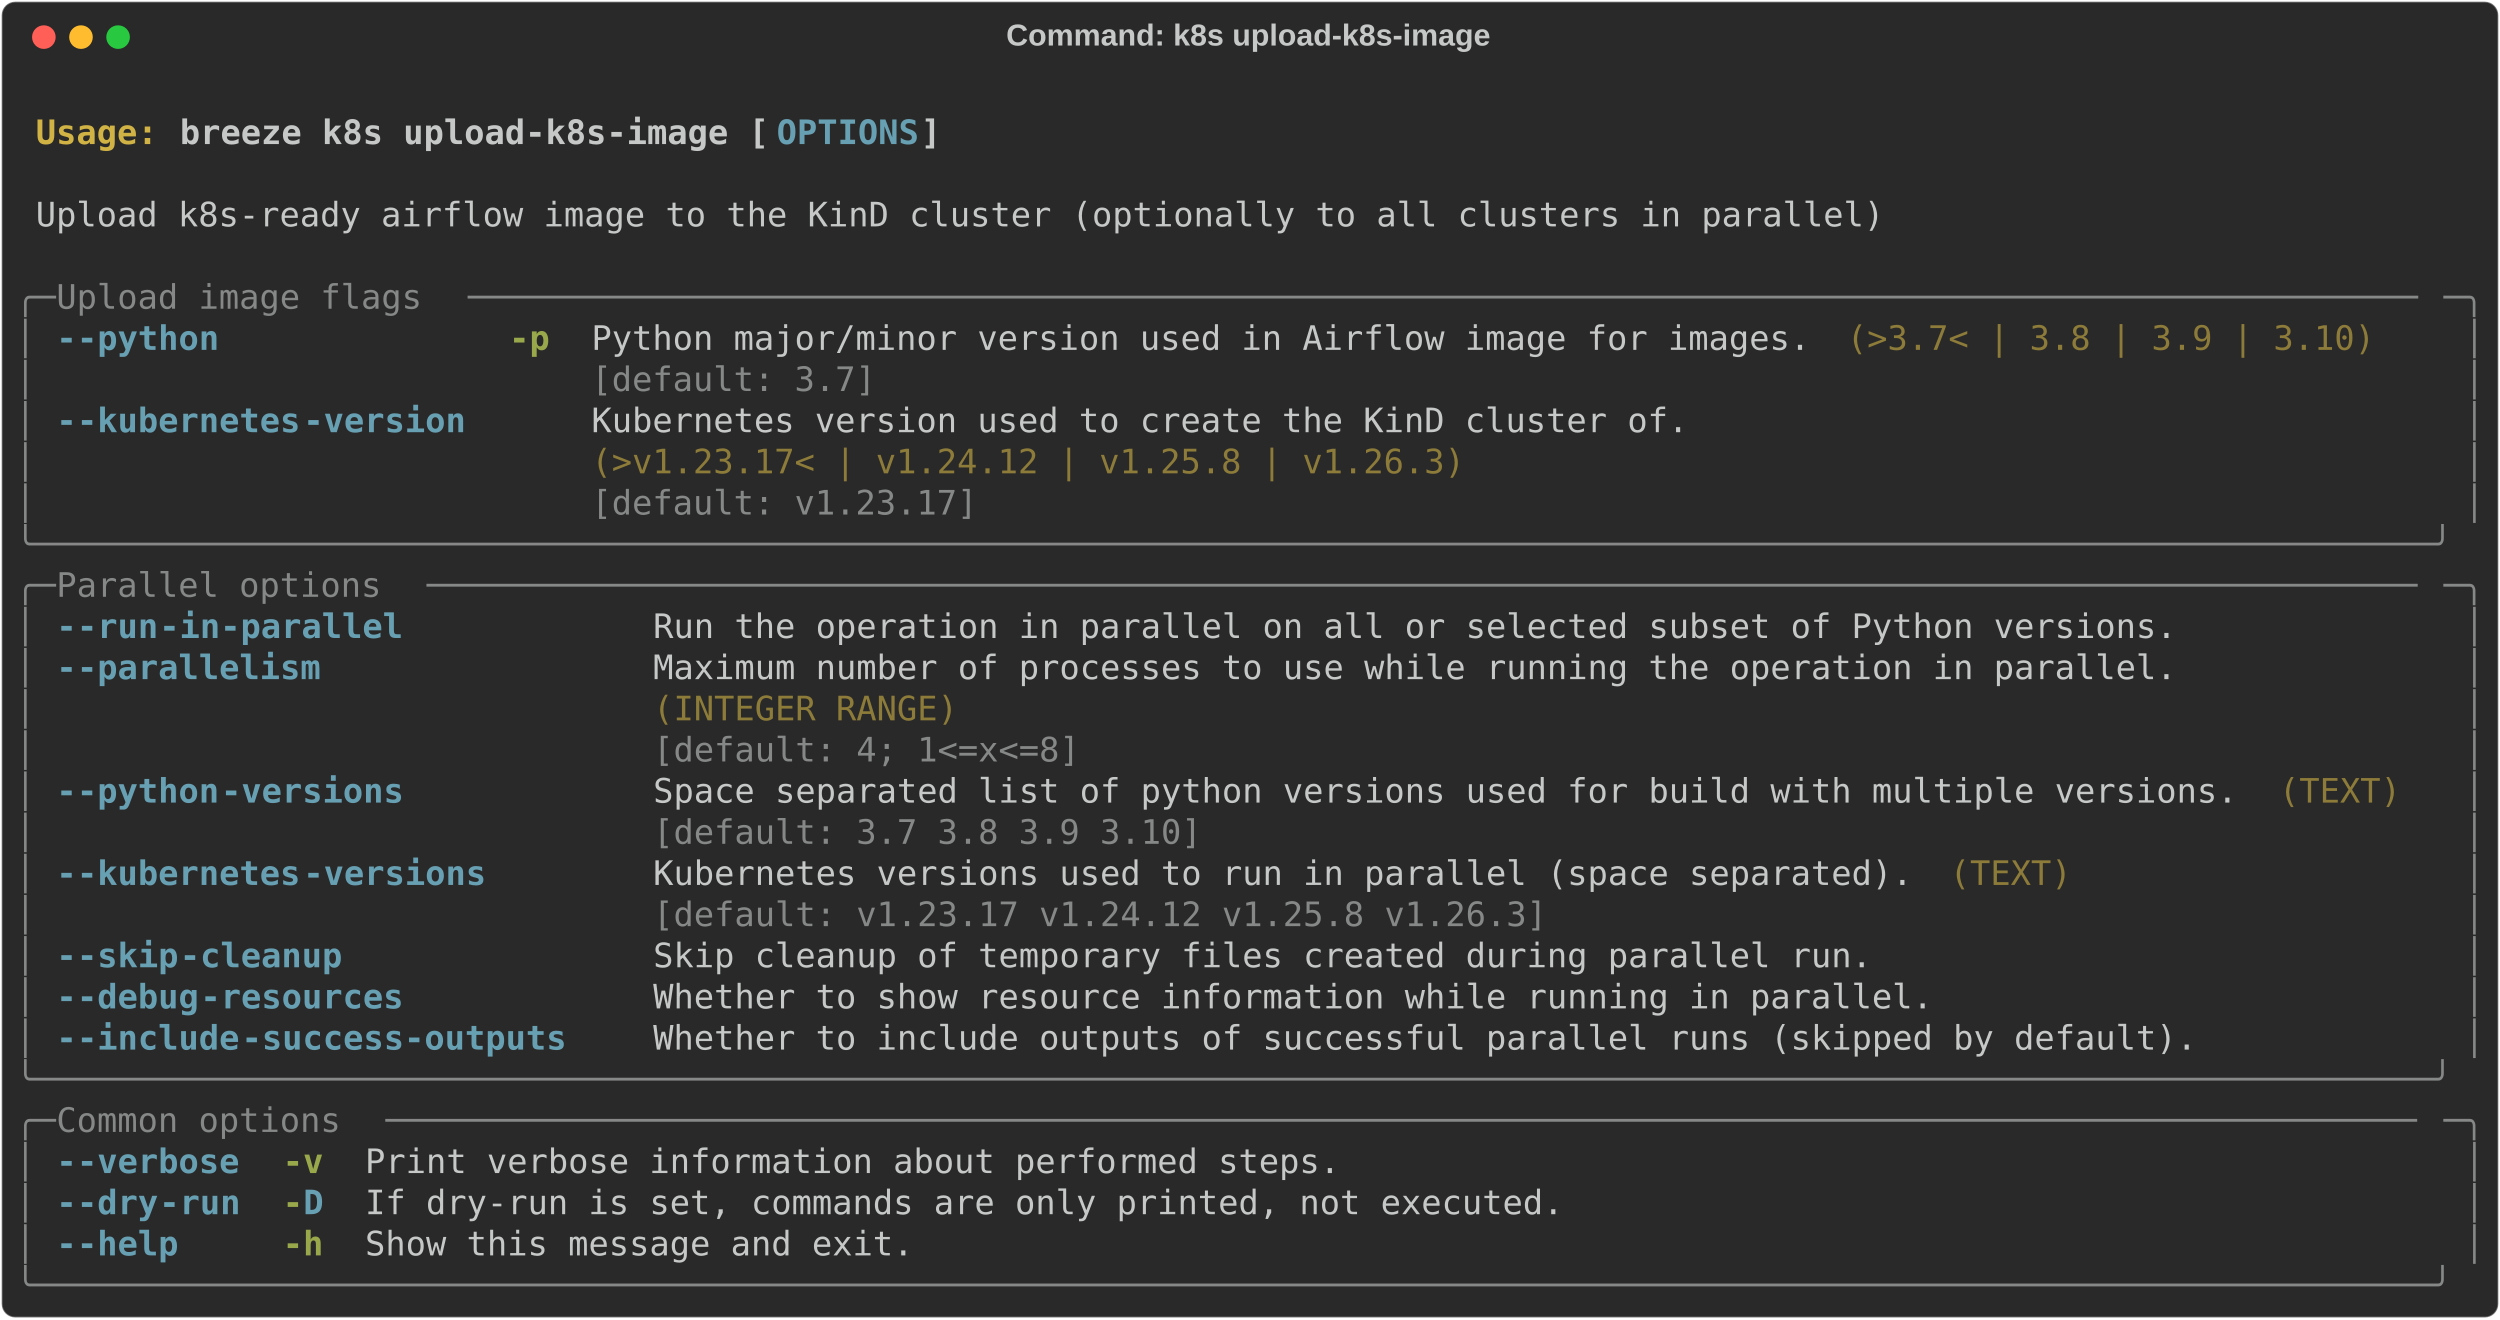
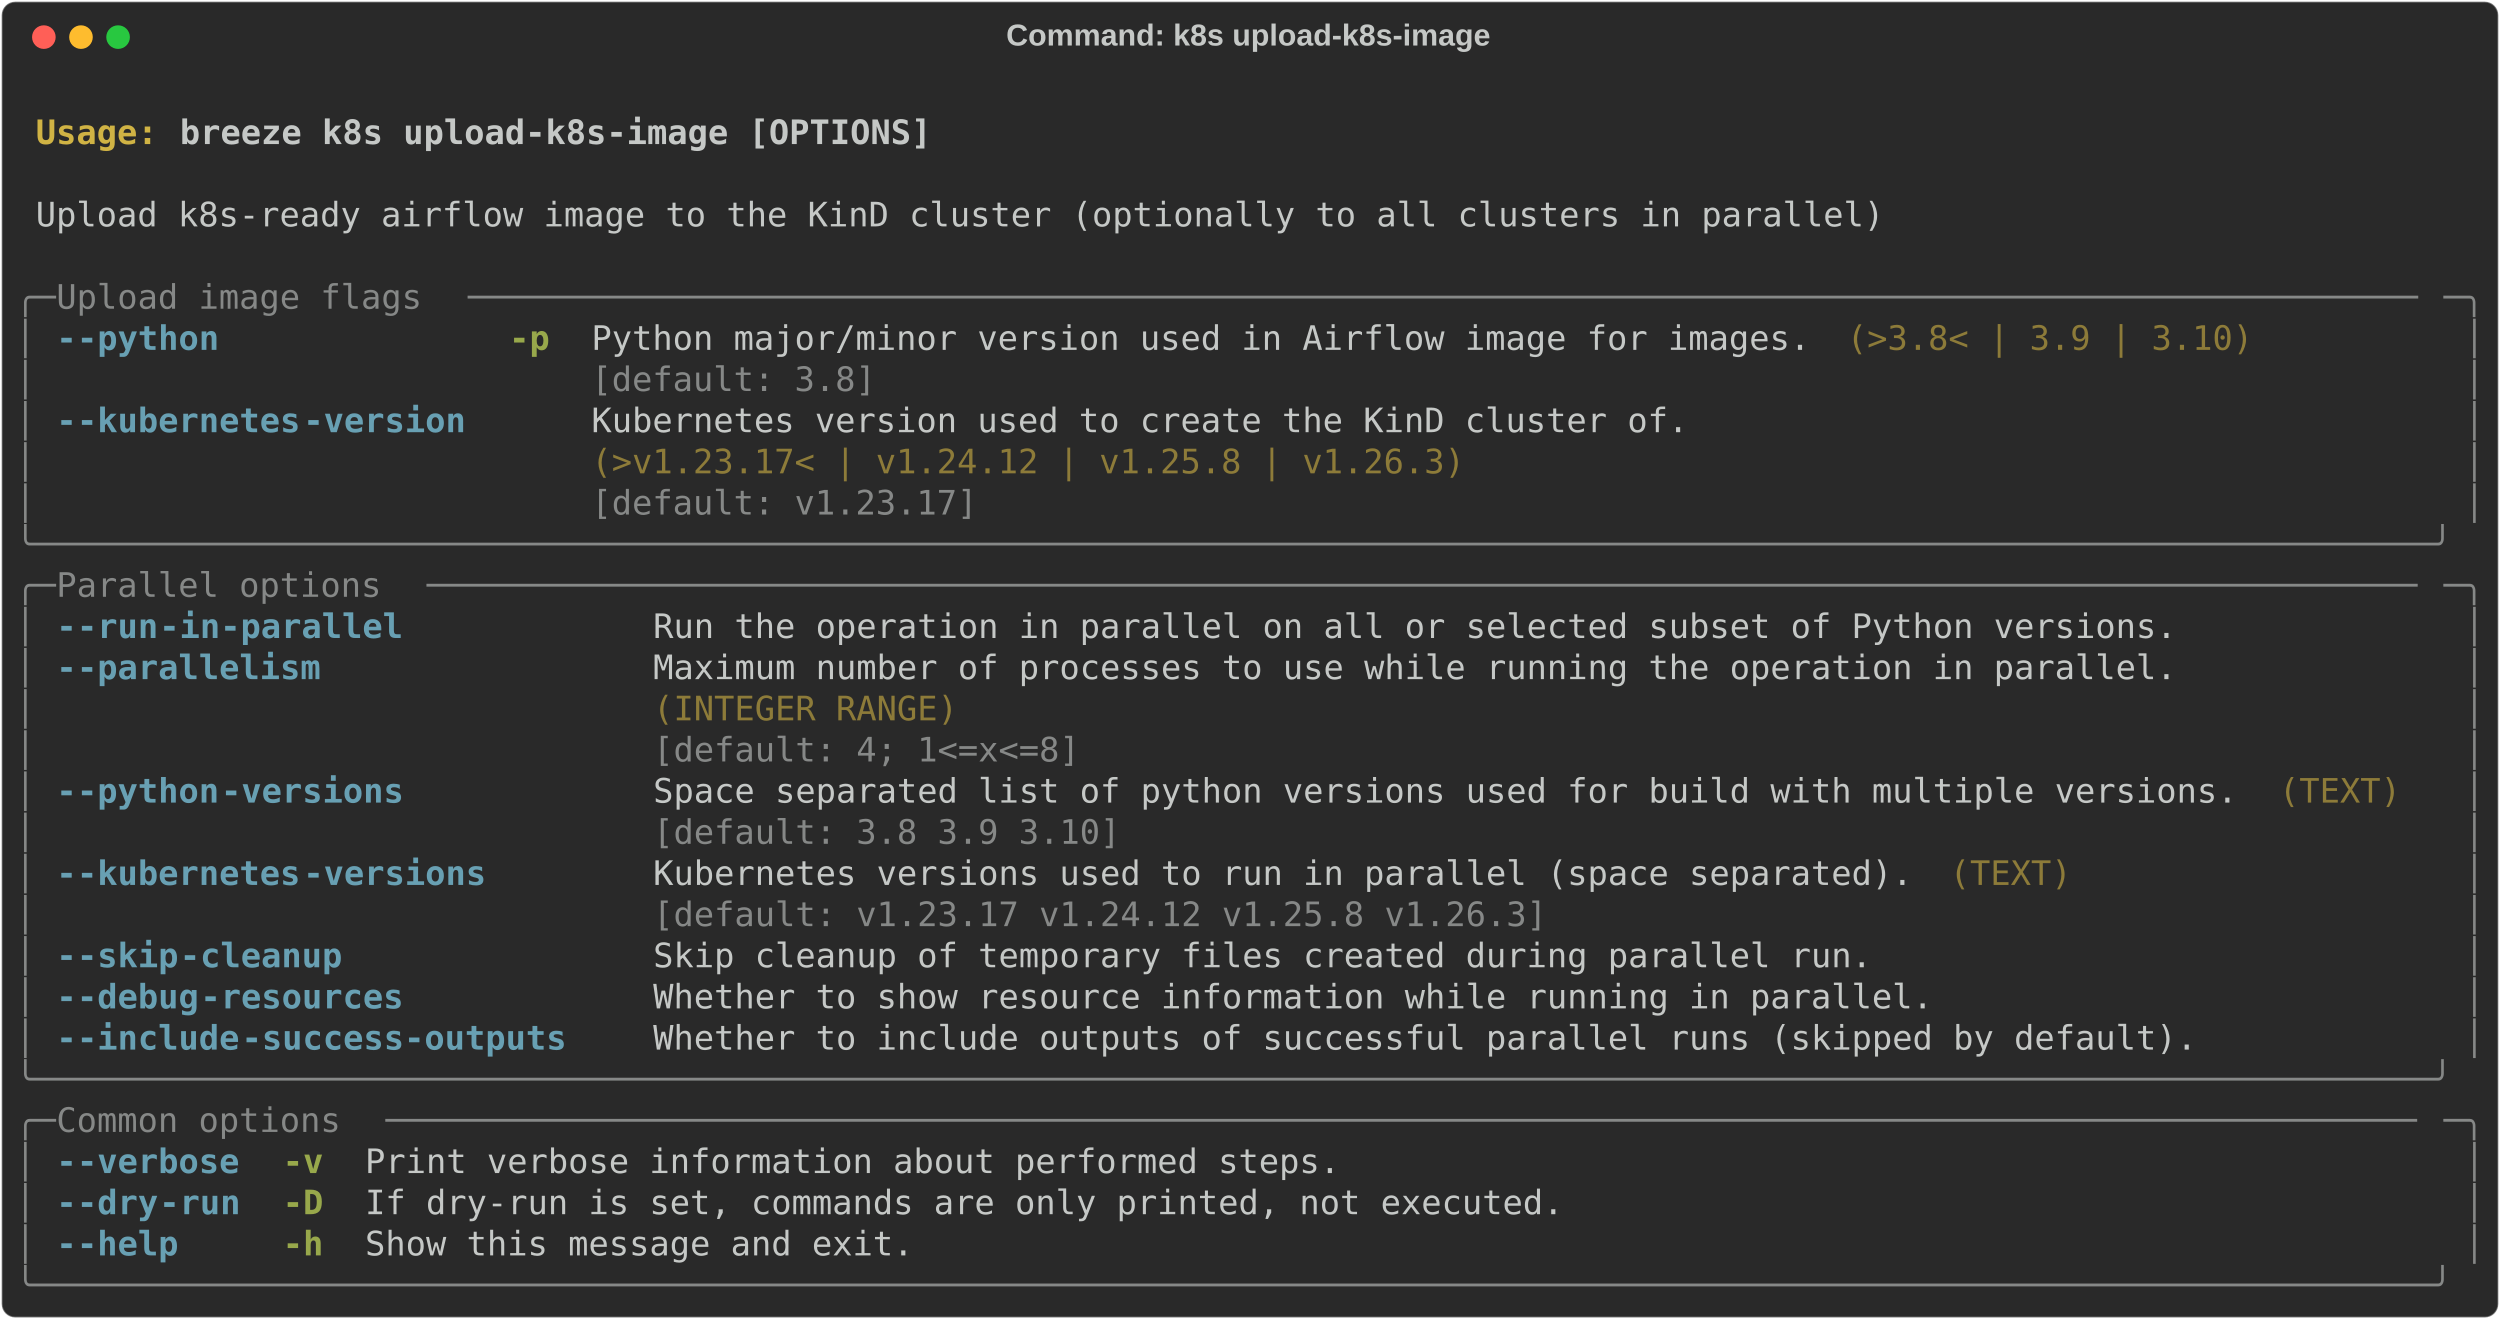
<svg xmlns="http://www.w3.org/2000/svg" class="rich-terminal" viewBox="0 0 1482 782.0">
  <style>

    @font-face {
        font-family: "Fira Code";
        src: local("FiraCode-Regular"),
                url("https://cdnjs.cloudflare.com/ajax/libs/firacode/6.2.0/woff2/FiraCode-Regular.woff2") format("woff2"),
                url("https://cdnjs.cloudflare.com/ajax/libs/firacode/6.2.0/woff/FiraCode-Regular.woff") format("woff");
        font-style: normal;
        font-weight: 400;
    }
    @font-face {
        font-family: "Fira Code";
        src: local("FiraCode-Bold"),
                url("https://cdnjs.cloudflare.com/ajax/libs/firacode/6.2.0/woff2/FiraCode-Bold.woff2") format("woff2"),
                url("https://cdnjs.cloudflare.com/ajax/libs/firacode/6.2.0/woff/FiraCode-Bold.woff") format("woff");
        font-style: bold;
        font-weight: 700;
    }

    .breeze-k8s-upload-k8s-image-matrix {
        font-family: Fira Code, monospace;
        font-size: 20px;
        line-height: 24.4px;
        font-variant-east-asian: full-width;
    }

    .breeze-k8s-upload-k8s-image-title {
        font-size: 18px;
        font-weight: bold;
        font-family: arial;
    }

    .breeze-k8s-upload-k8s-image-r1 { fill: #c5c8c6;font-weight: bold }
.breeze-k8s-upload-k8s-image-r2 { fill: #c5c8c6 }
.breeze-k8s-upload-k8s-image-r3 { fill: #d0b344;font-weight: bold }
- .breeze-k8s-upload-k8s-image-r4 { fill: #68a0b3;font-weight: bold }
- .breeze-k8s-upload-k8s-image-r5 { fill: #868887 }
+ .breeze-k8s-upload-k8s-image-r4 { fill: #868887 }
+ .breeze-k8s-upload-k8s-image-r5 { fill: #68a0b3;font-weight: bold }
.breeze-k8s-upload-k8s-image-r6 { fill: #98a84b;font-weight: bold }
.breeze-k8s-upload-k8s-image-r7 { fill: #8d7b39 }
    </style>
  <defs>
    <clipPath id="breeze-k8s-upload-k8s-image-clip-terminal">
      <rect x="0" y="0" width="1463.0" height="731.0" />
    </clipPath>
    <clipPath id="breeze-k8s-upload-k8s-image-line-0">
      <rect x="0" y="1.5" width="1464" height="24.65" />
    </clipPath>
    <clipPath id="breeze-k8s-upload-k8s-image-line-1">
      <rect x="0" y="25.9" width="1464" height="24.65" />
    </clipPath>
    <clipPath id="breeze-k8s-upload-k8s-image-line-2">
      <rect x="0" y="50.3" width="1464" height="24.65" />
    </clipPath>
    <clipPath id="breeze-k8s-upload-k8s-image-line-3">
      <rect x="0" y="74.7" width="1464" height="24.65" />
    </clipPath>
    <clipPath id="breeze-k8s-upload-k8s-image-line-4">
      <rect x="0" y="99.1" width="1464" height="24.65" />
    </clipPath>
    <clipPath id="breeze-k8s-upload-k8s-image-line-5">
      <rect x="0" y="123.5" width="1464" height="24.65" />
    </clipPath>
    <clipPath id="breeze-k8s-upload-k8s-image-line-6">
      <rect x="0" y="147.9" width="1464" height="24.65" />
    </clipPath>
    <clipPath id="breeze-k8s-upload-k8s-image-line-7">
      <rect x="0" y="172.3" width="1464" height="24.65" />
    </clipPath>
    <clipPath id="breeze-k8s-upload-k8s-image-line-8">
      <rect x="0" y="196.7" width="1464" height="24.65" />
    </clipPath>
    <clipPath id="breeze-k8s-upload-k8s-image-line-9">
      <rect x="0" y="221.1" width="1464" height="24.65" />
    </clipPath>
    <clipPath id="breeze-k8s-upload-k8s-image-line-10">
      <rect x="0" y="245.5" width="1464" height="24.65" />
    </clipPath>
    <clipPath id="breeze-k8s-upload-k8s-image-line-11">
      <rect x="0" y="269.9" width="1464" height="24.65" />
    </clipPath>
    <clipPath id="breeze-k8s-upload-k8s-image-line-12">
      <rect x="0" y="294.3" width="1464" height="24.65" />
    </clipPath>
    <clipPath id="breeze-k8s-upload-k8s-image-line-13">
      <rect x="0" y="318.7" width="1464" height="24.65" />
    </clipPath>
    <clipPath id="breeze-k8s-upload-k8s-image-line-14">
      <rect x="0" y="343.1" width="1464" height="24.65" />
    </clipPath>
    <clipPath id="breeze-k8s-upload-k8s-image-line-15">
      <rect x="0" y="367.5" width="1464" height="24.65" />
    </clipPath>
    <clipPath id="breeze-k8s-upload-k8s-image-line-16">
      <rect x="0" y="391.9" width="1464" height="24.65" />
    </clipPath>
    <clipPath id="breeze-k8s-upload-k8s-image-line-17">
      <rect x="0" y="416.3" width="1464" height="24.65" />
    </clipPath>
    <clipPath id="breeze-k8s-upload-k8s-image-line-18">
      <rect x="0" y="440.7" width="1464" height="24.65" />
    </clipPath>
    <clipPath id="breeze-k8s-upload-k8s-image-line-19">
      <rect x="0" y="465.1" width="1464" height="24.65" />
    </clipPath>
    <clipPath id="breeze-k8s-upload-k8s-image-line-20">
      <rect x="0" y="489.5" width="1464" height="24.65" />
    </clipPath>
    <clipPath id="breeze-k8s-upload-k8s-image-line-21">
      <rect x="0" y="513.9" width="1464" height="24.65" />
    </clipPath>
    <clipPath id="breeze-k8s-upload-k8s-image-line-22">
      <rect x="0" y="538.3" width="1464" height="24.65" />
    </clipPath>
    <clipPath id="breeze-k8s-upload-k8s-image-line-23">
      <rect x="0" y="562.7" width="1464" height="24.65" />
    </clipPath>
    <clipPath id="breeze-k8s-upload-k8s-image-line-24">
      <rect x="0" y="587.1" width="1464" height="24.65" />
    </clipPath>
    <clipPath id="breeze-k8s-upload-k8s-image-line-25">
      <rect x="0" y="611.5" width="1464" height="24.65" />
    </clipPath>
    <clipPath id="breeze-k8s-upload-k8s-image-line-26">
      <rect x="0" y="635.9" width="1464" height="24.65" />
    </clipPath>
    <clipPath id="breeze-k8s-upload-k8s-image-line-27">
      <rect x="0" y="660.3" width="1464" height="24.65" />
    </clipPath>
    <clipPath id="breeze-k8s-upload-k8s-image-line-28">
      <rect x="0" y="684.7" width="1464" height="24.65" />
    </clipPath>
  </defs>
  <rect fill="#292929" stroke="rgba(255,255,255,0.35)" stroke-width="1" x="1" y="1" width="1480" height="780" rx="8" />
  <text class="breeze-k8s-upload-k8s-image-title" fill="#c5c8c6" text-anchor="middle" x="740" y="27">Command: k8s upload-k8s-image</text>
  <g transform="translate(26,22)">
    <circle cx="0" cy="0" r="7" fill="#ff5f57" />
    <circle cx="22" cy="0" r="7" fill="#febc2e" />
    <circle cx="44" cy="0" r="7" fill="#28c840" />
  </g>
  <g transform="translate(9, 41)" clip-path="url(#breeze-k8s-upload-k8s-image-clip-terminal)">
    <g class="breeze-k8s-upload-k8s-image-matrix">
      <text class="breeze-k8s-upload-k8s-image-r2" x="1464" y="20" textLength="12.2" clip-path="url(#breeze-k8s-upload-k8s-image-line-0)">
</text>
      <text class="breeze-k8s-upload-k8s-image-r3" x="12.2" y="44.4" textLength="85.4" clip-path="url(#breeze-k8s-upload-k8s-image-line-1)">Usage: </text>
-       <text class="breeze-k8s-upload-k8s-image-r1" x="97.6" y="44.4" textLength="353.8" clip-path="url(#breeze-k8s-upload-k8s-image-line-1)">breeze k8s upload-k8s-image [</text>
-       <text class="breeze-k8s-upload-k8s-image-r4" x="451.4" y="44.4" textLength="85.4" clip-path="url(#breeze-k8s-upload-k8s-image-line-1)">OPTIONS</text>
-       <text class="breeze-k8s-upload-k8s-image-r1" x="536.8" y="44.4" textLength="12.2" clip-path="url(#breeze-k8s-upload-k8s-image-line-1)">]</text>
+       <text class="breeze-k8s-upload-k8s-image-r1" x="97.6" y="44.4" textLength="451.4" clip-path="url(#breeze-k8s-upload-k8s-image-line-1)">breeze k8s upload-k8s-image [OPTIONS]</text>
      <text class="breeze-k8s-upload-k8s-image-r2" x="1464" y="44.4" textLength="12.2" clip-path="url(#breeze-k8s-upload-k8s-image-line-1)">
</text>
      <text class="breeze-k8s-upload-k8s-image-r2" x="1464" y="68.8" textLength="12.2" clip-path="url(#breeze-k8s-upload-k8s-image-line-2)">
</text>
      <text class="breeze-k8s-upload-k8s-image-r2" x="12.2" y="93.2" textLength="1110.2" clip-path="url(#breeze-k8s-upload-k8s-image-line-3)">Upload k8s-ready airflow image to the KinD cluster (optionally to all clusters in parallel)</text>
      <text class="breeze-k8s-upload-k8s-image-r2" x="1464" y="93.2" textLength="12.2" clip-path="url(#breeze-k8s-upload-k8s-image-line-3)">
</text>
      <text class="breeze-k8s-upload-k8s-image-r2" x="1464" y="117.6" textLength="12.2" clip-path="url(#breeze-k8s-upload-k8s-image-line-4)">
</text>
-       <text class="breeze-k8s-upload-k8s-image-r5" x="0" y="142" textLength="24.4" clip-path="url(#breeze-k8s-upload-k8s-image-line-5)">╭─</text>
-       <text class="breeze-k8s-upload-k8s-image-r5" x="24.4" y="142" textLength="244" clip-path="url(#breeze-k8s-upload-k8s-image-line-5)"> Upload image flags </text>
-       <text class="breeze-k8s-upload-k8s-image-r5" x="268.4" y="142" textLength="1171.2" clip-path="url(#breeze-k8s-upload-k8s-image-line-5)">────────────────────────────────────────────────────────────────────────────────────────────────</text>
-       <text class="breeze-k8s-upload-k8s-image-r5" x="1439.6" y="142" textLength="24.4" clip-path="url(#breeze-k8s-upload-k8s-image-line-5)">─╮</text>
+       <text class="breeze-k8s-upload-k8s-image-r4" x="0" y="142" textLength="24.4" clip-path="url(#breeze-k8s-upload-k8s-image-line-5)">╭─</text>
+       <text class="breeze-k8s-upload-k8s-image-r4" x="24.4" y="142" textLength="244" clip-path="url(#breeze-k8s-upload-k8s-image-line-5)"> Upload image flags </text>
+       <text class="breeze-k8s-upload-k8s-image-r4" x="268.4" y="142" textLength="1171.2" clip-path="url(#breeze-k8s-upload-k8s-image-line-5)">────────────────────────────────────────────────────────────────────────────────────────────────</text>
+       <text class="breeze-k8s-upload-k8s-image-r4" x="1439.6" y="142" textLength="24.4" clip-path="url(#breeze-k8s-upload-k8s-image-line-5)">─╮</text>
      <text class="breeze-k8s-upload-k8s-image-r2" x="1464" y="142" textLength="12.2" clip-path="url(#breeze-k8s-upload-k8s-image-line-5)">
</text>
-       <text class="breeze-k8s-upload-k8s-image-r5" x="0" y="166.4" textLength="12.2" clip-path="url(#breeze-k8s-upload-k8s-image-line-6)">│</text>
-       <text class="breeze-k8s-upload-k8s-image-r4" x="24.4" y="166.4" textLength="12.2" clip-path="url(#breeze-k8s-upload-k8s-image-line-6)">-</text>
-       <text class="breeze-k8s-upload-k8s-image-r4" x="36.6" y="166.4" textLength="85.4" clip-path="url(#breeze-k8s-upload-k8s-image-line-6)">-python</text>
+       <text class="breeze-k8s-upload-k8s-image-r4" x="0" y="166.4" textLength="12.2" clip-path="url(#breeze-k8s-upload-k8s-image-line-6)">│</text>
+       <text class="breeze-k8s-upload-k8s-image-r5" x="24.4" y="166.4" textLength="12.2" clip-path="url(#breeze-k8s-upload-k8s-image-line-6)">-</text>
+       <text class="breeze-k8s-upload-k8s-image-r5" x="36.6" y="166.4" textLength="85.4" clip-path="url(#breeze-k8s-upload-k8s-image-line-6)">-python</text>
      <text class="breeze-k8s-upload-k8s-image-r6" x="292.8" y="166.4" textLength="24.4" clip-path="url(#breeze-k8s-upload-k8s-image-line-6)">-p</text>
      <text class="breeze-k8s-upload-k8s-image-r2" x="341.6" y="166.4" textLength="732" clip-path="url(#breeze-k8s-upload-k8s-image-line-6)">Python major/minor version used in Airflow image for images.</text>
-       <text class="breeze-k8s-upload-k8s-image-r7" x="1085.8" y="166.4" textLength="317.2" clip-path="url(#breeze-k8s-upload-k8s-image-line-6)">(&gt;3.7&lt; | 3.8 | 3.9 | 3.10)</text>
-       <text class="breeze-k8s-upload-k8s-image-r5" x="1451.8" y="166.4" textLength="12.2" clip-path="url(#breeze-k8s-upload-k8s-image-line-6)">│</text>
+       <text class="breeze-k8s-upload-k8s-image-r7" x="1085.8" y="166.4" textLength="244" clip-path="url(#breeze-k8s-upload-k8s-image-line-6)">(&gt;3.8&lt; | 3.9 | 3.10)</text>
+       <text class="breeze-k8s-upload-k8s-image-r4" x="1451.8" y="166.4" textLength="12.2" clip-path="url(#breeze-k8s-upload-k8s-image-line-6)">│</text>
      <text class="breeze-k8s-upload-k8s-image-r2" x="1464" y="166.4" textLength="12.2" clip-path="url(#breeze-k8s-upload-k8s-image-line-6)">
</text>
-       <text class="breeze-k8s-upload-k8s-image-r5" x="0" y="190.8" textLength="12.2" clip-path="url(#breeze-k8s-upload-k8s-image-line-7)">│</text>
-       <text class="breeze-k8s-upload-k8s-image-r5" x="341.6" y="190.8" textLength="732" clip-path="url(#breeze-k8s-upload-k8s-image-line-7)">[default: 3.7]                                              </text>
-       <text class="breeze-k8s-upload-k8s-image-r5" x="1451.8" y="190.8" textLength="12.2" clip-path="url(#breeze-k8s-upload-k8s-image-line-7)">│</text>
+       <text class="breeze-k8s-upload-k8s-image-r4" x="0" y="190.8" textLength="12.2" clip-path="url(#breeze-k8s-upload-k8s-image-line-7)">│</text>
+       <text class="breeze-k8s-upload-k8s-image-r4" x="341.6" y="190.8" textLength="732" clip-path="url(#breeze-k8s-upload-k8s-image-line-7)">[default: 3.8]                                              </text>
+       <text class="breeze-k8s-upload-k8s-image-r4" x="1451.8" y="190.8" textLength="12.2" clip-path="url(#breeze-k8s-upload-k8s-image-line-7)">│</text>
      <text class="breeze-k8s-upload-k8s-image-r2" x="1464" y="190.8" textLength="12.2" clip-path="url(#breeze-k8s-upload-k8s-image-line-7)">
</text>
-       <text class="breeze-k8s-upload-k8s-image-r5" x="0" y="215.2" textLength="12.2" clip-path="url(#breeze-k8s-upload-k8s-image-line-8)">│</text>
-       <text class="breeze-k8s-upload-k8s-image-r4" x="24.4" y="215.2" textLength="12.2" clip-path="url(#breeze-k8s-upload-k8s-image-line-8)">-</text>
-       <text class="breeze-k8s-upload-k8s-image-r4" x="36.6" y="215.2" textLength="134.2" clip-path="url(#breeze-k8s-upload-k8s-image-line-8)">-kubernetes</text>
-       <text class="breeze-k8s-upload-k8s-image-r4" x="170.8" y="215.2" textLength="97.6" clip-path="url(#breeze-k8s-upload-k8s-image-line-8)">-version</text>
+       <text class="breeze-k8s-upload-k8s-image-r4" x="0" y="215.2" textLength="12.2" clip-path="url(#breeze-k8s-upload-k8s-image-line-8)">│</text>
+       <text class="breeze-k8s-upload-k8s-image-r5" x="24.4" y="215.2" textLength="12.2" clip-path="url(#breeze-k8s-upload-k8s-image-line-8)">-</text>
+       <text class="breeze-k8s-upload-k8s-image-r5" x="36.6" y="215.2" textLength="134.2" clip-path="url(#breeze-k8s-upload-k8s-image-line-8)">-kubernetes</text>
+       <text class="breeze-k8s-upload-k8s-image-r5" x="170.8" y="215.2" textLength="97.6" clip-path="url(#breeze-k8s-upload-k8s-image-line-8)">-version</text>
      <text class="breeze-k8s-upload-k8s-image-r2" x="341.6" y="215.2" textLength="658.8" clip-path="url(#breeze-k8s-upload-k8s-image-line-8)">Kubernetes version used to create the KinD cluster of.</text>
-       <text class="breeze-k8s-upload-k8s-image-r5" x="1451.8" y="215.2" textLength="12.2" clip-path="url(#breeze-k8s-upload-k8s-image-line-8)">│</text>
+       <text class="breeze-k8s-upload-k8s-image-r4" x="1451.8" y="215.2" textLength="12.2" clip-path="url(#breeze-k8s-upload-k8s-image-line-8)">│</text>
      <text class="breeze-k8s-upload-k8s-image-r2" x="1464" y="215.2" textLength="12.2" clip-path="url(#breeze-k8s-upload-k8s-image-line-8)">
</text>
-       <text class="breeze-k8s-upload-k8s-image-r5" x="0" y="239.6" textLength="12.2" clip-path="url(#breeze-k8s-upload-k8s-image-line-9)">│</text>
+       <text class="breeze-k8s-upload-k8s-image-r4" x="0" y="239.6" textLength="12.2" clip-path="url(#breeze-k8s-upload-k8s-image-line-9)">│</text>
      <text class="breeze-k8s-upload-k8s-image-r7" x="341.6" y="239.6" textLength="658.8" clip-path="url(#breeze-k8s-upload-k8s-image-line-9)">(&gt;v1.23.17&lt; | v1.24.12 | v1.25.8 | v1.26.3)           </text>
-       <text class="breeze-k8s-upload-k8s-image-r5" x="1451.8" y="239.6" textLength="12.2" clip-path="url(#breeze-k8s-upload-k8s-image-line-9)">│</text>
+       <text class="breeze-k8s-upload-k8s-image-r4" x="1451.8" y="239.6" textLength="12.2" clip-path="url(#breeze-k8s-upload-k8s-image-line-9)">│</text>
      <text class="breeze-k8s-upload-k8s-image-r2" x="1464" y="239.6" textLength="12.2" clip-path="url(#breeze-k8s-upload-k8s-image-line-9)">
</text>
-       <text class="breeze-k8s-upload-k8s-image-r5" x="0" y="264" textLength="12.2" clip-path="url(#breeze-k8s-upload-k8s-image-line-10)">│</text>
-       <text class="breeze-k8s-upload-k8s-image-r5" x="341.6" y="264" textLength="658.8" clip-path="url(#breeze-k8s-upload-k8s-image-line-10)">[default: v1.23.17]                                   </text>
-       <text class="breeze-k8s-upload-k8s-image-r5" x="1451.8" y="264" textLength="12.2" clip-path="url(#breeze-k8s-upload-k8s-image-line-10)">│</text>
+       <text class="breeze-k8s-upload-k8s-image-r4" x="0" y="264" textLength="12.2" clip-path="url(#breeze-k8s-upload-k8s-image-line-10)">│</text>
+       <text class="breeze-k8s-upload-k8s-image-r4" x="341.6" y="264" textLength="658.8" clip-path="url(#breeze-k8s-upload-k8s-image-line-10)">[default: v1.23.17]                                   </text>
+       <text class="breeze-k8s-upload-k8s-image-r4" x="1451.8" y="264" textLength="12.2" clip-path="url(#breeze-k8s-upload-k8s-image-line-10)">│</text>
      <text class="breeze-k8s-upload-k8s-image-r2" x="1464" y="264" textLength="12.2" clip-path="url(#breeze-k8s-upload-k8s-image-line-10)">
</text>
-       <text class="breeze-k8s-upload-k8s-image-r5" x="0" y="288.4" textLength="1464" clip-path="url(#breeze-k8s-upload-k8s-image-line-11)">╰──────────────────────────────────────────────────────────────────────────────────────────────────────────────────────╯</text>
+       <text class="breeze-k8s-upload-k8s-image-r4" x="0" y="288.4" textLength="1464" clip-path="url(#breeze-k8s-upload-k8s-image-line-11)">╰──────────────────────────────────────────────────────────────────────────────────────────────────────────────────────╯</text>
      <text class="breeze-k8s-upload-k8s-image-r2" x="1464" y="288.4" textLength="12.2" clip-path="url(#breeze-k8s-upload-k8s-image-line-11)">
</text>
-       <text class="breeze-k8s-upload-k8s-image-r5" x="0" y="312.8" textLength="24.4" clip-path="url(#breeze-k8s-upload-k8s-image-line-12)">╭─</text>
-       <text class="breeze-k8s-upload-k8s-image-r5" x="24.4" y="312.8" textLength="219.6" clip-path="url(#breeze-k8s-upload-k8s-image-line-12)"> Parallel options </text>
-       <text class="breeze-k8s-upload-k8s-image-r5" x="244" y="312.8" textLength="1195.6" clip-path="url(#breeze-k8s-upload-k8s-image-line-12)">──────────────────────────────────────────────────────────────────────────────────────────────────</text>
-       <text class="breeze-k8s-upload-k8s-image-r5" x="1439.6" y="312.8" textLength="24.4" clip-path="url(#breeze-k8s-upload-k8s-image-line-12)">─╮</text>
+       <text class="breeze-k8s-upload-k8s-image-r4" x="0" y="312.8" textLength="24.4" clip-path="url(#breeze-k8s-upload-k8s-image-line-12)">╭─</text>
+       <text class="breeze-k8s-upload-k8s-image-r4" x="24.4" y="312.8" textLength="219.6" clip-path="url(#breeze-k8s-upload-k8s-image-line-12)"> Parallel options </text>
+       <text class="breeze-k8s-upload-k8s-image-r4" x="244" y="312.8" textLength="1195.6" clip-path="url(#breeze-k8s-upload-k8s-image-line-12)">──────────────────────────────────────────────────────────────────────────────────────────────────</text>
+       <text class="breeze-k8s-upload-k8s-image-r4" x="1439.6" y="312.8" textLength="24.4" clip-path="url(#breeze-k8s-upload-k8s-image-line-12)">─╮</text>
      <text class="breeze-k8s-upload-k8s-image-r2" x="1464" y="312.8" textLength="12.2" clip-path="url(#breeze-k8s-upload-k8s-image-line-12)">
</text>
-       <text class="breeze-k8s-upload-k8s-image-r5" x="0" y="337.2" textLength="12.2" clip-path="url(#breeze-k8s-upload-k8s-image-line-13)">│</text>
-       <text class="breeze-k8s-upload-k8s-image-r4" x="24.4" y="337.2" textLength="12.2" clip-path="url(#breeze-k8s-upload-k8s-image-line-13)">-</text>
-       <text class="breeze-k8s-upload-k8s-image-r4" x="36.6" y="337.2" textLength="48.8" clip-path="url(#breeze-k8s-upload-k8s-image-line-13)">-run</text>
-       <text class="breeze-k8s-upload-k8s-image-r4" x="85.4" y="337.2" textLength="146.4" clip-path="url(#breeze-k8s-upload-k8s-image-line-13)">-in-parallel</text>
+       <text class="breeze-k8s-upload-k8s-image-r4" x="0" y="337.2" textLength="12.2" clip-path="url(#breeze-k8s-upload-k8s-image-line-13)">│</text>
+       <text class="breeze-k8s-upload-k8s-image-r5" x="24.4" y="337.2" textLength="12.2" clip-path="url(#breeze-k8s-upload-k8s-image-line-13)">-</text>
+       <text class="breeze-k8s-upload-k8s-image-r5" x="36.6" y="337.2" textLength="48.8" clip-path="url(#breeze-k8s-upload-k8s-image-line-13)">-run</text>
+       <text class="breeze-k8s-upload-k8s-image-r5" x="85.4" y="337.2" textLength="146.4" clip-path="url(#breeze-k8s-upload-k8s-image-line-13)">-in-parallel</text>
      <text class="breeze-k8s-upload-k8s-image-r2" x="378.2" y="337.2" textLength="915" clip-path="url(#breeze-k8s-upload-k8s-image-line-13)">Run the operation in parallel on all or selected subset of Python versions.</text>
-       <text class="breeze-k8s-upload-k8s-image-r5" x="1451.8" y="337.2" textLength="12.2" clip-path="url(#breeze-k8s-upload-k8s-image-line-13)">│</text>
+       <text class="breeze-k8s-upload-k8s-image-r4" x="1451.8" y="337.2" textLength="12.2" clip-path="url(#breeze-k8s-upload-k8s-image-line-13)">│</text>
      <text class="breeze-k8s-upload-k8s-image-r2" x="1464" y="337.2" textLength="12.2" clip-path="url(#breeze-k8s-upload-k8s-image-line-13)">
</text>
-       <text class="breeze-k8s-upload-k8s-image-r5" x="0" y="361.6" textLength="12.2" clip-path="url(#breeze-k8s-upload-k8s-image-line-14)">│</text>
-       <text class="breeze-k8s-upload-k8s-image-r4" x="24.4" y="361.6" textLength="12.2" clip-path="url(#breeze-k8s-upload-k8s-image-line-14)">-</text>
-       <text class="breeze-k8s-upload-k8s-image-r4" x="36.6" y="361.6" textLength="146.4" clip-path="url(#breeze-k8s-upload-k8s-image-line-14)">-parallelism</text>
+       <text class="breeze-k8s-upload-k8s-image-r4" x="0" y="361.6" textLength="12.2" clip-path="url(#breeze-k8s-upload-k8s-image-line-14)">│</text>
+       <text class="breeze-k8s-upload-k8s-image-r5" x="24.4" y="361.6" textLength="12.2" clip-path="url(#breeze-k8s-upload-k8s-image-line-14)">-</text>
+       <text class="breeze-k8s-upload-k8s-image-r5" x="36.6" y="361.6" textLength="146.4" clip-path="url(#breeze-k8s-upload-k8s-image-line-14)">-parallelism</text>
      <text class="breeze-k8s-upload-k8s-image-r2" x="378.2" y="361.6" textLength="915" clip-path="url(#breeze-k8s-upload-k8s-image-line-14)">Maximum number of processes to use while running the operation in parallel.</text>
-       <text class="breeze-k8s-upload-k8s-image-r5" x="1451.8" y="361.6" textLength="12.2" clip-path="url(#breeze-k8s-upload-k8s-image-line-14)">│</text>
+       <text class="breeze-k8s-upload-k8s-image-r4" x="1451.8" y="361.6" textLength="12.2" clip-path="url(#breeze-k8s-upload-k8s-image-line-14)">│</text>
      <text class="breeze-k8s-upload-k8s-image-r2" x="1464" y="361.6" textLength="12.2" clip-path="url(#breeze-k8s-upload-k8s-image-line-14)">
</text>
-       <text class="breeze-k8s-upload-k8s-image-r5" x="0" y="386" textLength="12.2" clip-path="url(#breeze-k8s-upload-k8s-image-line-15)">│</text>
+       <text class="breeze-k8s-upload-k8s-image-r4" x="0" y="386" textLength="12.2" clip-path="url(#breeze-k8s-upload-k8s-image-line-15)">│</text>
      <text class="breeze-k8s-upload-k8s-image-r7" x="378.2" y="386" textLength="915" clip-path="url(#breeze-k8s-upload-k8s-image-line-15)">(INTEGER RANGE)                                                            </text>
-       <text class="breeze-k8s-upload-k8s-image-r5" x="1451.8" y="386" textLength="12.2" clip-path="url(#breeze-k8s-upload-k8s-image-line-15)">│</text>
+       <text class="breeze-k8s-upload-k8s-image-r4" x="1451.8" y="386" textLength="12.2" clip-path="url(#breeze-k8s-upload-k8s-image-line-15)">│</text>
      <text class="breeze-k8s-upload-k8s-image-r2" x="1464" y="386" textLength="12.2" clip-path="url(#breeze-k8s-upload-k8s-image-line-15)">
</text>
-       <text class="breeze-k8s-upload-k8s-image-r5" x="0" y="410.4" textLength="12.2" clip-path="url(#breeze-k8s-upload-k8s-image-line-16)">│</text>
-       <text class="breeze-k8s-upload-k8s-image-r5" x="378.2" y="410.4" textLength="915" clip-path="url(#breeze-k8s-upload-k8s-image-line-16)">[default: 4; 1&lt;=x&lt;=8]                                                      </text>
-       <text class="breeze-k8s-upload-k8s-image-r5" x="1451.8" y="410.4" textLength="12.2" clip-path="url(#breeze-k8s-upload-k8s-image-line-16)">│</text>
+       <text class="breeze-k8s-upload-k8s-image-r4" x="0" y="410.4" textLength="12.2" clip-path="url(#breeze-k8s-upload-k8s-image-line-16)">│</text>
+       <text class="breeze-k8s-upload-k8s-image-r4" x="378.2" y="410.4" textLength="915" clip-path="url(#breeze-k8s-upload-k8s-image-line-16)">[default: 4; 1&lt;=x&lt;=8]                                                      </text>
+       <text class="breeze-k8s-upload-k8s-image-r4" x="1451.8" y="410.4" textLength="12.2" clip-path="url(#breeze-k8s-upload-k8s-image-line-16)">│</text>
      <text class="breeze-k8s-upload-k8s-image-r2" x="1464" y="410.4" textLength="12.2" clip-path="url(#breeze-k8s-upload-k8s-image-line-16)">
</text>
-       <text class="breeze-k8s-upload-k8s-image-r5" x="0" y="434.8" textLength="12.2" clip-path="url(#breeze-k8s-upload-k8s-image-line-17)">│</text>
-       <text class="breeze-k8s-upload-k8s-image-r4" x="24.4" y="434.8" textLength="12.2" clip-path="url(#breeze-k8s-upload-k8s-image-line-17)">-</text>
-       <text class="breeze-k8s-upload-k8s-image-r4" x="36.6" y="434.8" textLength="85.4" clip-path="url(#breeze-k8s-upload-k8s-image-line-17)">-python</text>
-       <text class="breeze-k8s-upload-k8s-image-r4" x="122" y="434.8" textLength="109.8" clip-path="url(#breeze-k8s-upload-k8s-image-line-17)">-versions</text>
+       <text class="breeze-k8s-upload-k8s-image-r4" x="0" y="434.8" textLength="12.2" clip-path="url(#breeze-k8s-upload-k8s-image-line-17)">│</text>
+       <text class="breeze-k8s-upload-k8s-image-r5" x="24.4" y="434.8" textLength="12.2" clip-path="url(#breeze-k8s-upload-k8s-image-line-17)">-</text>
+       <text class="breeze-k8s-upload-k8s-image-r5" x="36.6" y="434.8" textLength="85.4" clip-path="url(#breeze-k8s-upload-k8s-image-line-17)">-python</text>
+       <text class="breeze-k8s-upload-k8s-image-r5" x="122" y="434.8" textLength="109.8" clip-path="url(#breeze-k8s-upload-k8s-image-line-17)">-versions</text>
      <text class="breeze-k8s-upload-k8s-image-r2" x="378.2" y="434.8" textLength="951.6" clip-path="url(#breeze-k8s-upload-k8s-image-line-17)">Space separated list of python versions used for build with multiple versions.</text>
      <text class="breeze-k8s-upload-k8s-image-r7" x="1342" y="434.8" textLength="73.2" clip-path="url(#breeze-k8s-upload-k8s-image-line-17)">(TEXT)</text>
-       <text class="breeze-k8s-upload-k8s-image-r5" x="1451.8" y="434.8" textLength="12.2" clip-path="url(#breeze-k8s-upload-k8s-image-line-17)">│</text>
+       <text class="breeze-k8s-upload-k8s-image-r4" x="1451.8" y="434.8" textLength="12.2" clip-path="url(#breeze-k8s-upload-k8s-image-line-17)">│</text>
      <text class="breeze-k8s-upload-k8s-image-r2" x="1464" y="434.8" textLength="12.2" clip-path="url(#breeze-k8s-upload-k8s-image-line-17)">
</text>
-       <text class="breeze-k8s-upload-k8s-image-r5" x="0" y="459.2" textLength="12.2" clip-path="url(#breeze-k8s-upload-k8s-image-line-18)">│</text>
-       <text class="breeze-k8s-upload-k8s-image-r5" x="378.2" y="459.2" textLength="951.6" clip-path="url(#breeze-k8s-upload-k8s-image-line-18)">[default: 3.7 3.8 3.9 3.10]                                                   </text>
-       <text class="breeze-k8s-upload-k8s-image-r5" x="1451.8" y="459.2" textLength="12.2" clip-path="url(#breeze-k8s-upload-k8s-image-line-18)">│</text>
+       <text class="breeze-k8s-upload-k8s-image-r4" x="0" y="459.2" textLength="12.2" clip-path="url(#breeze-k8s-upload-k8s-image-line-18)">│</text>
+       <text class="breeze-k8s-upload-k8s-image-r4" x="378.2" y="459.2" textLength="951.6" clip-path="url(#breeze-k8s-upload-k8s-image-line-18)">[default: 3.8 3.9 3.10]                                                       </text>
+       <text class="breeze-k8s-upload-k8s-image-r4" x="1451.8" y="459.2" textLength="12.2" clip-path="url(#breeze-k8s-upload-k8s-image-line-18)">│</text>
      <text class="breeze-k8s-upload-k8s-image-r2" x="1464" y="459.2" textLength="12.2" clip-path="url(#breeze-k8s-upload-k8s-image-line-18)">
</text>
-       <text class="breeze-k8s-upload-k8s-image-r5" x="0" y="483.6" textLength="12.2" clip-path="url(#breeze-k8s-upload-k8s-image-line-19)">│</text>
-       <text class="breeze-k8s-upload-k8s-image-r4" x="24.4" y="483.6" textLength="12.2" clip-path="url(#breeze-k8s-upload-k8s-image-line-19)">-</text>
-       <text class="breeze-k8s-upload-k8s-image-r4" x="36.6" y="483.6" textLength="134.2" clip-path="url(#breeze-k8s-upload-k8s-image-line-19)">-kubernetes</text>
-       <text class="breeze-k8s-upload-k8s-image-r4" x="170.8" y="483.6" textLength="109.8" clip-path="url(#breeze-k8s-upload-k8s-image-line-19)">-versions</text>
+       <text class="breeze-k8s-upload-k8s-image-r4" x="0" y="483.6" textLength="12.2" clip-path="url(#breeze-k8s-upload-k8s-image-line-19)">│</text>
+       <text class="breeze-k8s-upload-k8s-image-r5" x="24.4" y="483.6" textLength="12.2" clip-path="url(#breeze-k8s-upload-k8s-image-line-19)">-</text>
+       <text class="breeze-k8s-upload-k8s-image-r5" x="36.6" y="483.6" textLength="134.2" clip-path="url(#breeze-k8s-upload-k8s-image-line-19)">-kubernetes</text>
+       <text class="breeze-k8s-upload-k8s-image-r5" x="170.8" y="483.6" textLength="109.8" clip-path="url(#breeze-k8s-upload-k8s-image-line-19)">-versions</text>
      <text class="breeze-k8s-upload-k8s-image-r2" x="378.2" y="483.6" textLength="756.4" clip-path="url(#breeze-k8s-upload-k8s-image-line-19)">Kubernetes versions used to run in parallel (space separated).</text>
      <text class="breeze-k8s-upload-k8s-image-r7" x="1146.8" y="483.6" textLength="73.2" clip-path="url(#breeze-k8s-upload-k8s-image-line-19)">(TEXT)</text>
-       <text class="breeze-k8s-upload-k8s-image-r5" x="1451.8" y="483.6" textLength="12.2" clip-path="url(#breeze-k8s-upload-k8s-image-line-19)">│</text>
+       <text class="breeze-k8s-upload-k8s-image-r4" x="1451.8" y="483.6" textLength="12.2" clip-path="url(#breeze-k8s-upload-k8s-image-line-19)">│</text>
      <text class="breeze-k8s-upload-k8s-image-r2" x="1464" y="483.6" textLength="12.2" clip-path="url(#breeze-k8s-upload-k8s-image-line-19)">
</text>
-       <text class="breeze-k8s-upload-k8s-image-r5" x="0" y="508" textLength="12.2" clip-path="url(#breeze-k8s-upload-k8s-image-line-20)">│</text>
-       <text class="breeze-k8s-upload-k8s-image-r5" x="378.2" y="508" textLength="756.4" clip-path="url(#breeze-k8s-upload-k8s-image-line-20)">[default: v1.23.17 v1.24.12 v1.25.8 v1.26.3]                  </text>
-       <text class="breeze-k8s-upload-k8s-image-r5" x="1451.8" y="508" textLength="12.2" clip-path="url(#breeze-k8s-upload-k8s-image-line-20)">│</text>
+       <text class="breeze-k8s-upload-k8s-image-r4" x="0" y="508" textLength="12.2" clip-path="url(#breeze-k8s-upload-k8s-image-line-20)">│</text>
+       <text class="breeze-k8s-upload-k8s-image-r4" x="378.2" y="508" textLength="756.4" clip-path="url(#breeze-k8s-upload-k8s-image-line-20)">[default: v1.23.17 v1.24.12 v1.25.8 v1.26.3]                  </text>
+       <text class="breeze-k8s-upload-k8s-image-r4" x="1451.8" y="508" textLength="12.2" clip-path="url(#breeze-k8s-upload-k8s-image-line-20)">│</text>
      <text class="breeze-k8s-upload-k8s-image-r2" x="1464" y="508" textLength="12.2" clip-path="url(#breeze-k8s-upload-k8s-image-line-20)">
</text>
-       <text class="breeze-k8s-upload-k8s-image-r5" x="0" y="532.4" textLength="12.2" clip-path="url(#breeze-k8s-upload-k8s-image-line-21)">│</text>
-       <text class="breeze-k8s-upload-k8s-image-r4" x="24.4" y="532.4" textLength="12.2" clip-path="url(#breeze-k8s-upload-k8s-image-line-21)">-</text>
-       <text class="breeze-k8s-upload-k8s-image-r4" x="36.6" y="532.4" textLength="61" clip-path="url(#breeze-k8s-upload-k8s-image-line-21)">-skip</text>
-       <text class="breeze-k8s-upload-k8s-image-r4" x="97.6" y="532.4" textLength="97.6" clip-path="url(#breeze-k8s-upload-k8s-image-line-21)">-cleanup</text>
+       <text class="breeze-k8s-upload-k8s-image-r4" x="0" y="532.4" textLength="12.2" clip-path="url(#breeze-k8s-upload-k8s-image-line-21)">│</text>
+       <text class="breeze-k8s-upload-k8s-image-r5" x="24.4" y="532.4" textLength="12.2" clip-path="url(#breeze-k8s-upload-k8s-image-line-21)">-</text>
+       <text class="breeze-k8s-upload-k8s-image-r5" x="36.6" y="532.4" textLength="61" clip-path="url(#breeze-k8s-upload-k8s-image-line-21)">-skip</text>
+       <text class="breeze-k8s-upload-k8s-image-r5" x="97.6" y="532.4" textLength="97.6" clip-path="url(#breeze-k8s-upload-k8s-image-line-21)">-cleanup</text>
      <text class="breeze-k8s-upload-k8s-image-r2" x="378.2" y="532.4" textLength="732" clip-path="url(#breeze-k8s-upload-k8s-image-line-21)">Skip cleanup of temporary files created during parallel run.</text>
-       <text class="breeze-k8s-upload-k8s-image-r5" x="1451.8" y="532.4" textLength="12.2" clip-path="url(#breeze-k8s-upload-k8s-image-line-21)">│</text>
+       <text class="breeze-k8s-upload-k8s-image-r4" x="1451.8" y="532.4" textLength="12.2" clip-path="url(#breeze-k8s-upload-k8s-image-line-21)">│</text>
      <text class="breeze-k8s-upload-k8s-image-r2" x="1464" y="532.4" textLength="12.2" clip-path="url(#breeze-k8s-upload-k8s-image-line-21)">
</text>
-       <text class="breeze-k8s-upload-k8s-image-r5" x="0" y="556.8" textLength="12.2" clip-path="url(#breeze-k8s-upload-k8s-image-line-22)">│</text>
-       <text class="breeze-k8s-upload-k8s-image-r4" x="24.4" y="556.8" textLength="12.2" clip-path="url(#breeze-k8s-upload-k8s-image-line-22)">-</text>
-       <text class="breeze-k8s-upload-k8s-image-r4" x="36.6" y="556.8" textLength="73.2" clip-path="url(#breeze-k8s-upload-k8s-image-line-22)">-debug</text>
-       <text class="breeze-k8s-upload-k8s-image-r4" x="109.8" y="556.8" textLength="122" clip-path="url(#breeze-k8s-upload-k8s-image-line-22)">-resources</text>
+       <text class="breeze-k8s-upload-k8s-image-r4" x="0" y="556.8" textLength="12.2" clip-path="url(#breeze-k8s-upload-k8s-image-line-22)">│</text>
+       <text class="breeze-k8s-upload-k8s-image-r5" x="24.4" y="556.8" textLength="12.2" clip-path="url(#breeze-k8s-upload-k8s-image-line-22)">-</text>
+       <text class="breeze-k8s-upload-k8s-image-r5" x="36.6" y="556.8" textLength="73.2" clip-path="url(#breeze-k8s-upload-k8s-image-line-22)">-debug</text>
+       <text class="breeze-k8s-upload-k8s-image-r5" x="109.8" y="556.8" textLength="122" clip-path="url(#breeze-k8s-upload-k8s-image-line-22)">-resources</text>
      <text class="breeze-k8s-upload-k8s-image-r2" x="378.2" y="556.8" textLength="768.6" clip-path="url(#breeze-k8s-upload-k8s-image-line-22)">Whether to show resource information while running in parallel.</text>
-       <text class="breeze-k8s-upload-k8s-image-r5" x="1451.8" y="556.8" textLength="12.2" clip-path="url(#breeze-k8s-upload-k8s-image-line-22)">│</text>
+       <text class="breeze-k8s-upload-k8s-image-r4" x="1451.8" y="556.8" textLength="12.2" clip-path="url(#breeze-k8s-upload-k8s-image-line-22)">│</text>
      <text class="breeze-k8s-upload-k8s-image-r2" x="1464" y="556.8" textLength="12.2" clip-path="url(#breeze-k8s-upload-k8s-image-line-22)">
</text>
-       <text class="breeze-k8s-upload-k8s-image-r5" x="0" y="581.2" textLength="12.2" clip-path="url(#breeze-k8s-upload-k8s-image-line-23)">│</text>
-       <text class="breeze-k8s-upload-k8s-image-r4" x="24.4" y="581.2" textLength="12.2" clip-path="url(#breeze-k8s-upload-k8s-image-line-23)">-</text>
-       <text class="breeze-k8s-upload-k8s-image-r4" x="36.6" y="581.2" textLength="97.6" clip-path="url(#breeze-k8s-upload-k8s-image-line-23)">-include</text>
-       <text class="breeze-k8s-upload-k8s-image-r4" x="134.2" y="581.2" textLength="195.2" clip-path="url(#breeze-k8s-upload-k8s-image-line-23)">-success-outputs</text>
+       <text class="breeze-k8s-upload-k8s-image-r4" x="0" y="581.2" textLength="12.2" clip-path="url(#breeze-k8s-upload-k8s-image-line-23)">│</text>
+       <text class="breeze-k8s-upload-k8s-image-r5" x="24.4" y="581.2" textLength="12.2" clip-path="url(#breeze-k8s-upload-k8s-image-line-23)">-</text>
+       <text class="breeze-k8s-upload-k8s-image-r5" x="36.6" y="581.2" textLength="97.6" clip-path="url(#breeze-k8s-upload-k8s-image-line-23)">-include</text>
+       <text class="breeze-k8s-upload-k8s-image-r5" x="134.2" y="581.2" textLength="195.2" clip-path="url(#breeze-k8s-upload-k8s-image-line-23)">-success-outputs</text>
      <text class="breeze-k8s-upload-k8s-image-r2" x="378.2" y="581.2" textLength="927.2" clip-path="url(#breeze-k8s-upload-k8s-image-line-23)">Whether to include outputs of successful parallel runs (skipped by default).</text>
-       <text class="breeze-k8s-upload-k8s-image-r5" x="1451.8" y="581.2" textLength="12.2" clip-path="url(#breeze-k8s-upload-k8s-image-line-23)">│</text>
+       <text class="breeze-k8s-upload-k8s-image-r4" x="1451.8" y="581.2" textLength="12.2" clip-path="url(#breeze-k8s-upload-k8s-image-line-23)">│</text>
      <text class="breeze-k8s-upload-k8s-image-r2" x="1464" y="581.2" textLength="12.2" clip-path="url(#breeze-k8s-upload-k8s-image-line-23)">
</text>
-       <text class="breeze-k8s-upload-k8s-image-r5" x="0" y="605.6" textLength="1464" clip-path="url(#breeze-k8s-upload-k8s-image-line-24)">╰──────────────────────────────────────────────────────────────────────────────────────────────────────────────────────╯</text>
+       <text class="breeze-k8s-upload-k8s-image-r4" x="0" y="605.6" textLength="1464" clip-path="url(#breeze-k8s-upload-k8s-image-line-24)">╰──────────────────────────────────────────────────────────────────────────────────────────────────────────────────────╯</text>
      <text class="breeze-k8s-upload-k8s-image-r2" x="1464" y="605.6" textLength="12.2" clip-path="url(#breeze-k8s-upload-k8s-image-line-24)">
</text>
-       <text class="breeze-k8s-upload-k8s-image-r5" x="0" y="630" textLength="24.4" clip-path="url(#breeze-k8s-upload-k8s-image-line-25)">╭─</text>
-       <text class="breeze-k8s-upload-k8s-image-r5" x="24.4" y="630" textLength="195.2" clip-path="url(#breeze-k8s-upload-k8s-image-line-25)"> Common options </text>
-       <text class="breeze-k8s-upload-k8s-image-r5" x="219.6" y="630" textLength="1220" clip-path="url(#breeze-k8s-upload-k8s-image-line-25)">────────────────────────────────────────────────────────────────────────────────────────────────────</text>
-       <text class="breeze-k8s-upload-k8s-image-r5" x="1439.6" y="630" textLength="24.4" clip-path="url(#breeze-k8s-upload-k8s-image-line-25)">─╮</text>
+       <text class="breeze-k8s-upload-k8s-image-r4" x="0" y="630" textLength="24.4" clip-path="url(#breeze-k8s-upload-k8s-image-line-25)">╭─</text>
+       <text class="breeze-k8s-upload-k8s-image-r4" x="24.4" y="630" textLength="195.2" clip-path="url(#breeze-k8s-upload-k8s-image-line-25)"> Common options </text>
+       <text class="breeze-k8s-upload-k8s-image-r4" x="219.6" y="630" textLength="1220" clip-path="url(#breeze-k8s-upload-k8s-image-line-25)">────────────────────────────────────────────────────────────────────────────────────────────────────</text>
+       <text class="breeze-k8s-upload-k8s-image-r4" x="1439.6" y="630" textLength="24.4" clip-path="url(#breeze-k8s-upload-k8s-image-line-25)">─╮</text>
      <text class="breeze-k8s-upload-k8s-image-r2" x="1464" y="630" textLength="12.2" clip-path="url(#breeze-k8s-upload-k8s-image-line-25)">
</text>
-       <text class="breeze-k8s-upload-k8s-image-r5" x="0" y="654.4" textLength="12.2" clip-path="url(#breeze-k8s-upload-k8s-image-line-26)">│</text>
-       <text class="breeze-k8s-upload-k8s-image-r4" x="24.4" y="654.4" textLength="12.2" clip-path="url(#breeze-k8s-upload-k8s-image-line-26)">-</text>
-       <text class="breeze-k8s-upload-k8s-image-r4" x="36.6" y="654.4" textLength="97.6" clip-path="url(#breeze-k8s-upload-k8s-image-line-26)">-verbose</text>
+       <text class="breeze-k8s-upload-k8s-image-r4" x="0" y="654.4" textLength="12.2" clip-path="url(#breeze-k8s-upload-k8s-image-line-26)">│</text>
+       <text class="breeze-k8s-upload-k8s-image-r5" x="24.4" y="654.4" textLength="12.2" clip-path="url(#breeze-k8s-upload-k8s-image-line-26)">-</text>
+       <text class="breeze-k8s-upload-k8s-image-r5" x="36.6" y="654.4" textLength="97.6" clip-path="url(#breeze-k8s-upload-k8s-image-line-26)">-verbose</text>
      <text class="breeze-k8s-upload-k8s-image-r6" x="158.6" y="654.4" textLength="24.4" clip-path="url(#breeze-k8s-upload-k8s-image-line-26)">-v</text>
      <text class="breeze-k8s-upload-k8s-image-r2" x="207.4" y="654.4" textLength="585.6" clip-path="url(#breeze-k8s-upload-k8s-image-line-26)">Print verbose information about performed steps.</text>
-       <text class="breeze-k8s-upload-k8s-image-r5" x="1451.8" y="654.4" textLength="12.2" clip-path="url(#breeze-k8s-upload-k8s-image-line-26)">│</text>
+       <text class="breeze-k8s-upload-k8s-image-r4" x="1451.8" y="654.4" textLength="12.2" clip-path="url(#breeze-k8s-upload-k8s-image-line-26)">│</text>
      <text class="breeze-k8s-upload-k8s-image-r2" x="1464" y="654.4" textLength="12.2" clip-path="url(#breeze-k8s-upload-k8s-image-line-26)">
</text>
-       <text class="breeze-k8s-upload-k8s-image-r5" x="0" y="678.8" textLength="12.2" clip-path="url(#breeze-k8s-upload-k8s-image-line-27)">│</text>
-       <text class="breeze-k8s-upload-k8s-image-r4" x="24.4" y="678.8" textLength="12.2" clip-path="url(#breeze-k8s-upload-k8s-image-line-27)">-</text>
-       <text class="breeze-k8s-upload-k8s-image-r4" x="36.6" y="678.8" textLength="48.8" clip-path="url(#breeze-k8s-upload-k8s-image-line-27)">-dry</text>
-       <text class="breeze-k8s-upload-k8s-image-r4" x="85.4" y="678.8" textLength="48.8" clip-path="url(#breeze-k8s-upload-k8s-image-line-27)">-run</text>
-       <text class="breeze-k8s-upload-k8s-image-r6" x="158.6" y="678.8" textLength="12.2" clip-path="url(#breeze-k8s-upload-k8s-image-line-27)">-</text>
-       <text class="breeze-k8s-upload-k8s-image-r4" x="170.8" y="678.8" textLength="12.2" clip-path="url(#breeze-k8s-upload-k8s-image-line-27)">D</text>
+       <text class="breeze-k8s-upload-k8s-image-r4" x="0" y="678.8" textLength="12.2" clip-path="url(#breeze-k8s-upload-k8s-image-line-27)">│</text>
+       <text class="breeze-k8s-upload-k8s-image-r5" x="24.4" y="678.8" textLength="12.2" clip-path="url(#breeze-k8s-upload-k8s-image-line-27)">-</text>
+       <text class="breeze-k8s-upload-k8s-image-r5" x="36.6" y="678.8" textLength="48.8" clip-path="url(#breeze-k8s-upload-k8s-image-line-27)">-dry</text>
+       <text class="breeze-k8s-upload-k8s-image-r5" x="85.4" y="678.8" textLength="48.8" clip-path="url(#breeze-k8s-upload-k8s-image-line-27)">-run</text>
+       <text class="breeze-k8s-upload-k8s-image-r6" x="158.6" y="678.8" textLength="24.4" clip-path="url(#breeze-k8s-upload-k8s-image-line-27)">-D</text>
      <text class="breeze-k8s-upload-k8s-image-r2" x="207.4" y="678.8" textLength="719.8" clip-path="url(#breeze-k8s-upload-k8s-image-line-27)">If dry-run is set, commands are only printed, not executed.</text>
-       <text class="breeze-k8s-upload-k8s-image-r5" x="1451.8" y="678.8" textLength="12.2" clip-path="url(#breeze-k8s-upload-k8s-image-line-27)">│</text>
+       <text class="breeze-k8s-upload-k8s-image-r4" x="1451.8" y="678.8" textLength="12.2" clip-path="url(#breeze-k8s-upload-k8s-image-line-27)">│</text>
      <text class="breeze-k8s-upload-k8s-image-r2" x="1464" y="678.8" textLength="12.2" clip-path="url(#breeze-k8s-upload-k8s-image-line-27)">
</text>
-       <text class="breeze-k8s-upload-k8s-image-r5" x="0" y="703.2" textLength="12.2" clip-path="url(#breeze-k8s-upload-k8s-image-line-28)">│</text>
-       <text class="breeze-k8s-upload-k8s-image-r4" x="24.4" y="703.2" textLength="12.2" clip-path="url(#breeze-k8s-upload-k8s-image-line-28)">-</text>
-       <text class="breeze-k8s-upload-k8s-image-r4" x="36.6" y="703.2" textLength="61" clip-path="url(#breeze-k8s-upload-k8s-image-line-28)">-help</text>
+       <text class="breeze-k8s-upload-k8s-image-r4" x="0" y="703.2" textLength="12.2" clip-path="url(#breeze-k8s-upload-k8s-image-line-28)">│</text>
+       <text class="breeze-k8s-upload-k8s-image-r5" x="24.4" y="703.2" textLength="12.2" clip-path="url(#breeze-k8s-upload-k8s-image-line-28)">-</text>
+       <text class="breeze-k8s-upload-k8s-image-r5" x="36.6" y="703.2" textLength="61" clip-path="url(#breeze-k8s-upload-k8s-image-line-28)">-help</text>
      <text class="breeze-k8s-upload-k8s-image-r6" x="158.6" y="703.2" textLength="24.4" clip-path="url(#breeze-k8s-upload-k8s-image-line-28)">-h</text>
      <text class="breeze-k8s-upload-k8s-image-r2" x="207.4" y="703.2" textLength="329.4" clip-path="url(#breeze-k8s-upload-k8s-image-line-28)">Show this message and exit.</text>
-       <text class="breeze-k8s-upload-k8s-image-r5" x="1451.8" y="703.2" textLength="12.2" clip-path="url(#breeze-k8s-upload-k8s-image-line-28)">│</text>
+       <text class="breeze-k8s-upload-k8s-image-r4" x="1451.8" y="703.2" textLength="12.2" clip-path="url(#breeze-k8s-upload-k8s-image-line-28)">│</text>
      <text class="breeze-k8s-upload-k8s-image-r2" x="1464" y="703.2" textLength="12.2" clip-path="url(#breeze-k8s-upload-k8s-image-line-28)">
</text>
-       <text class="breeze-k8s-upload-k8s-image-r5" x="0" y="727.6" textLength="1464" clip-path="url(#breeze-k8s-upload-k8s-image-line-29)">╰──────────────────────────────────────────────────────────────────────────────────────────────────────────────────────╯</text>
+       <text class="breeze-k8s-upload-k8s-image-r4" x="0" y="727.6" textLength="1464" clip-path="url(#breeze-k8s-upload-k8s-image-line-29)">╰──────────────────────────────────────────────────────────────────────────────────────────────────────────────────────╯</text>
      <text class="breeze-k8s-upload-k8s-image-r2" x="1464" y="727.6" textLength="12.2" clip-path="url(#breeze-k8s-upload-k8s-image-line-29)">
</text>
    </g>
  </g>
</svg>
